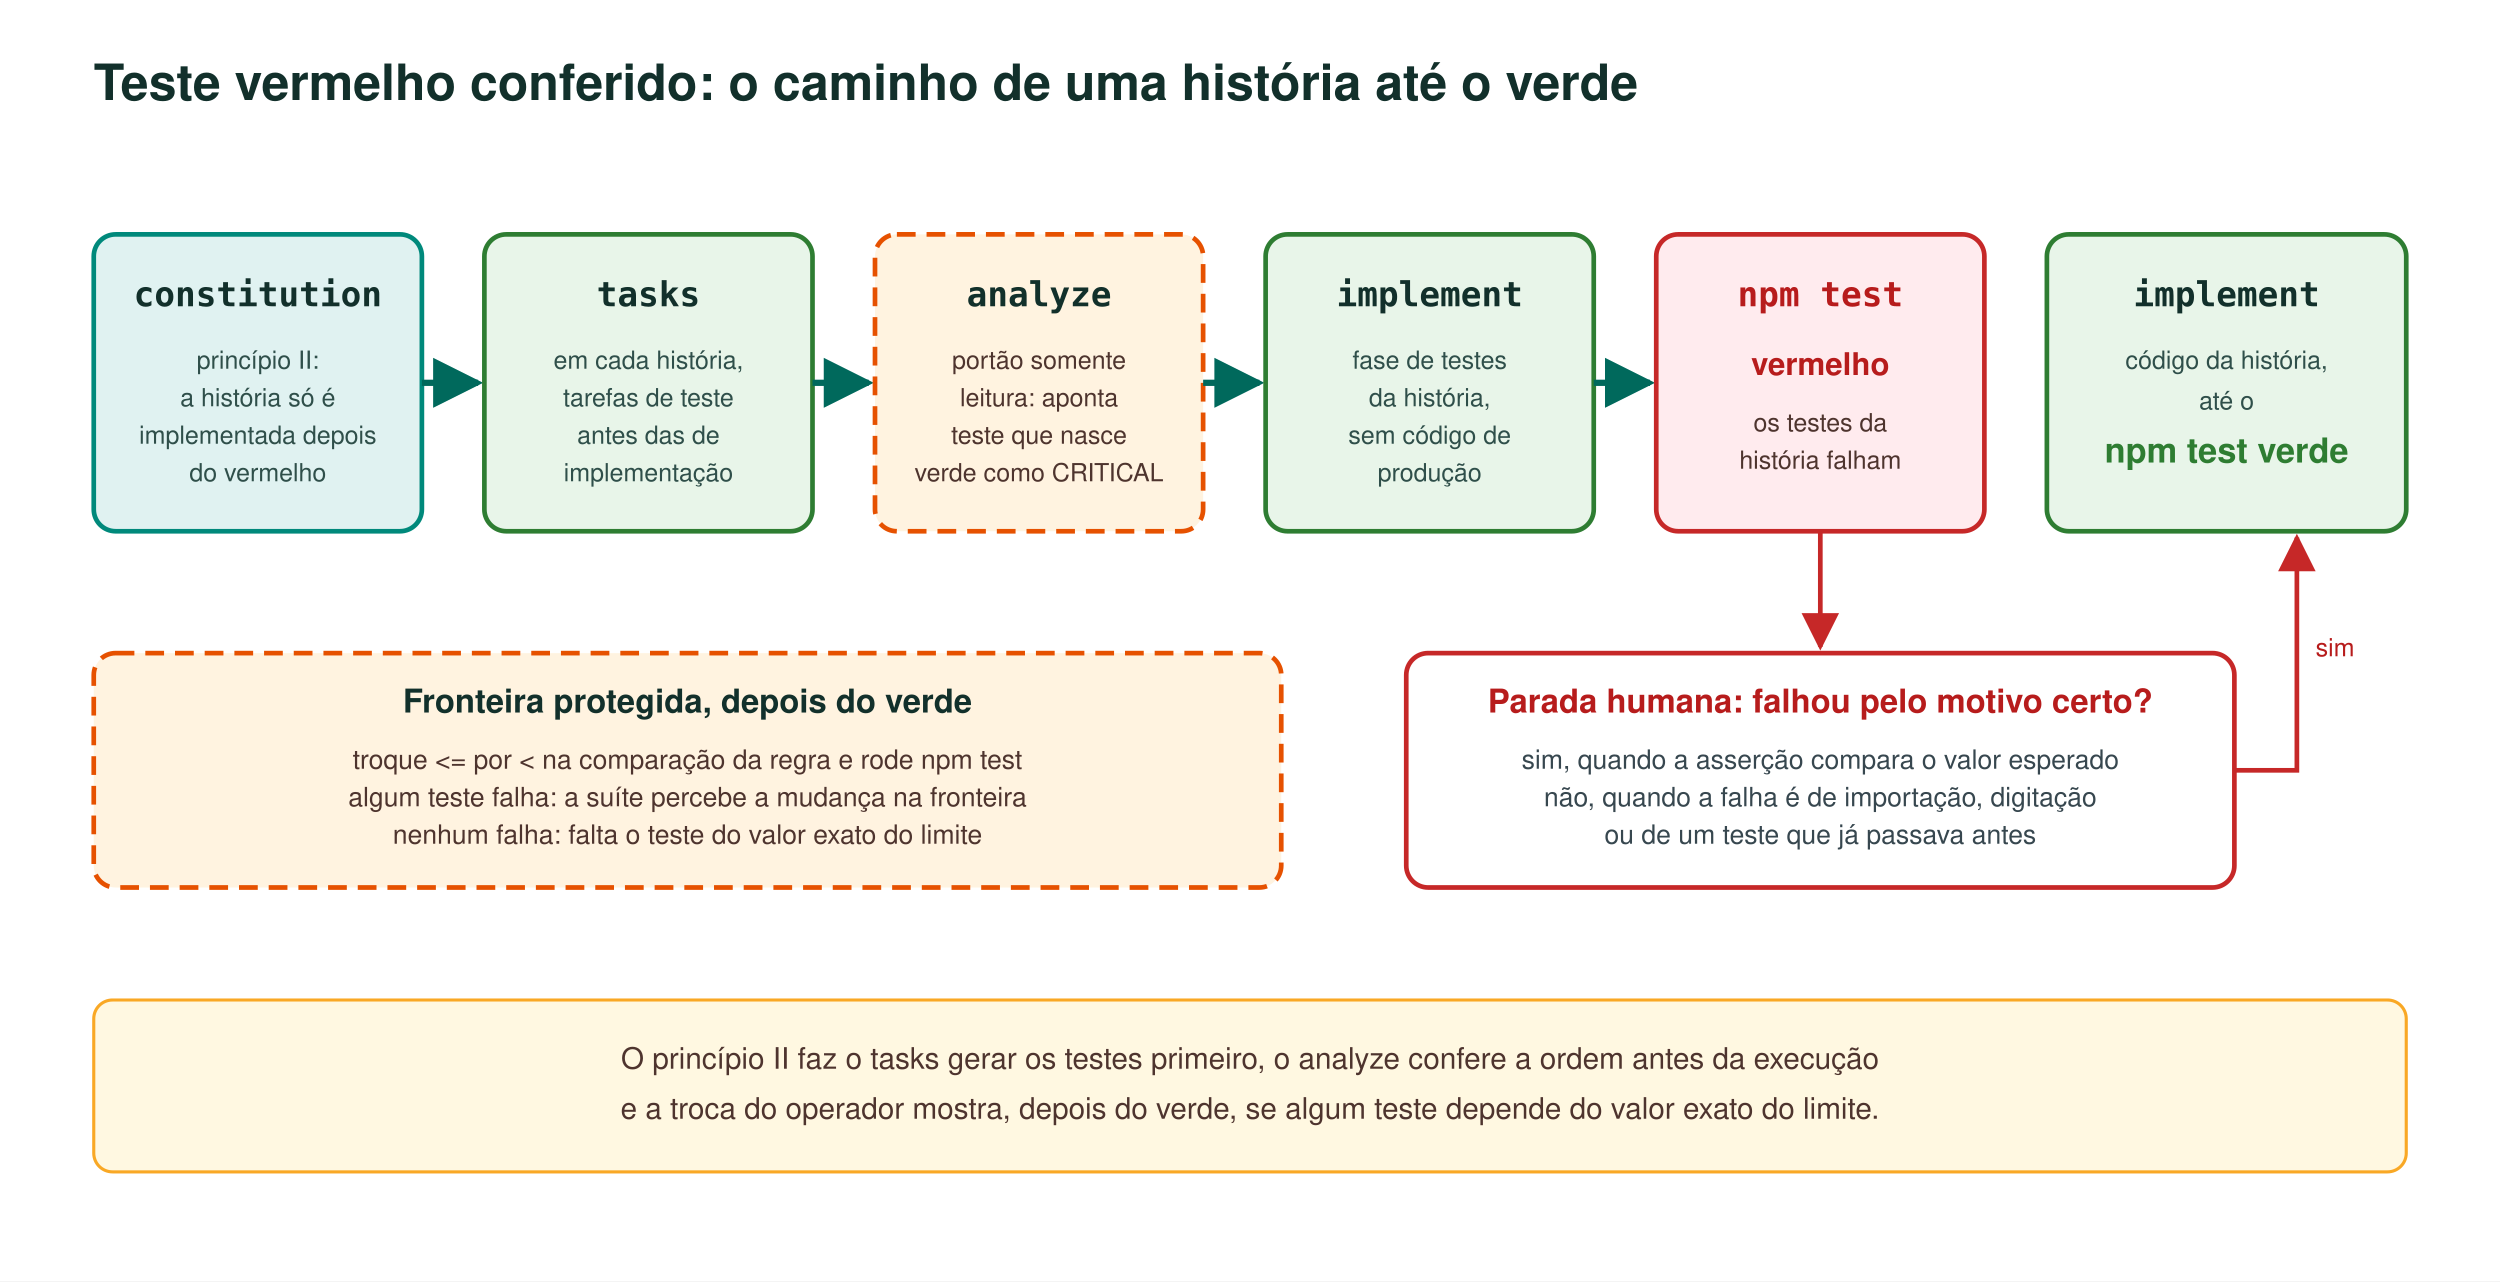
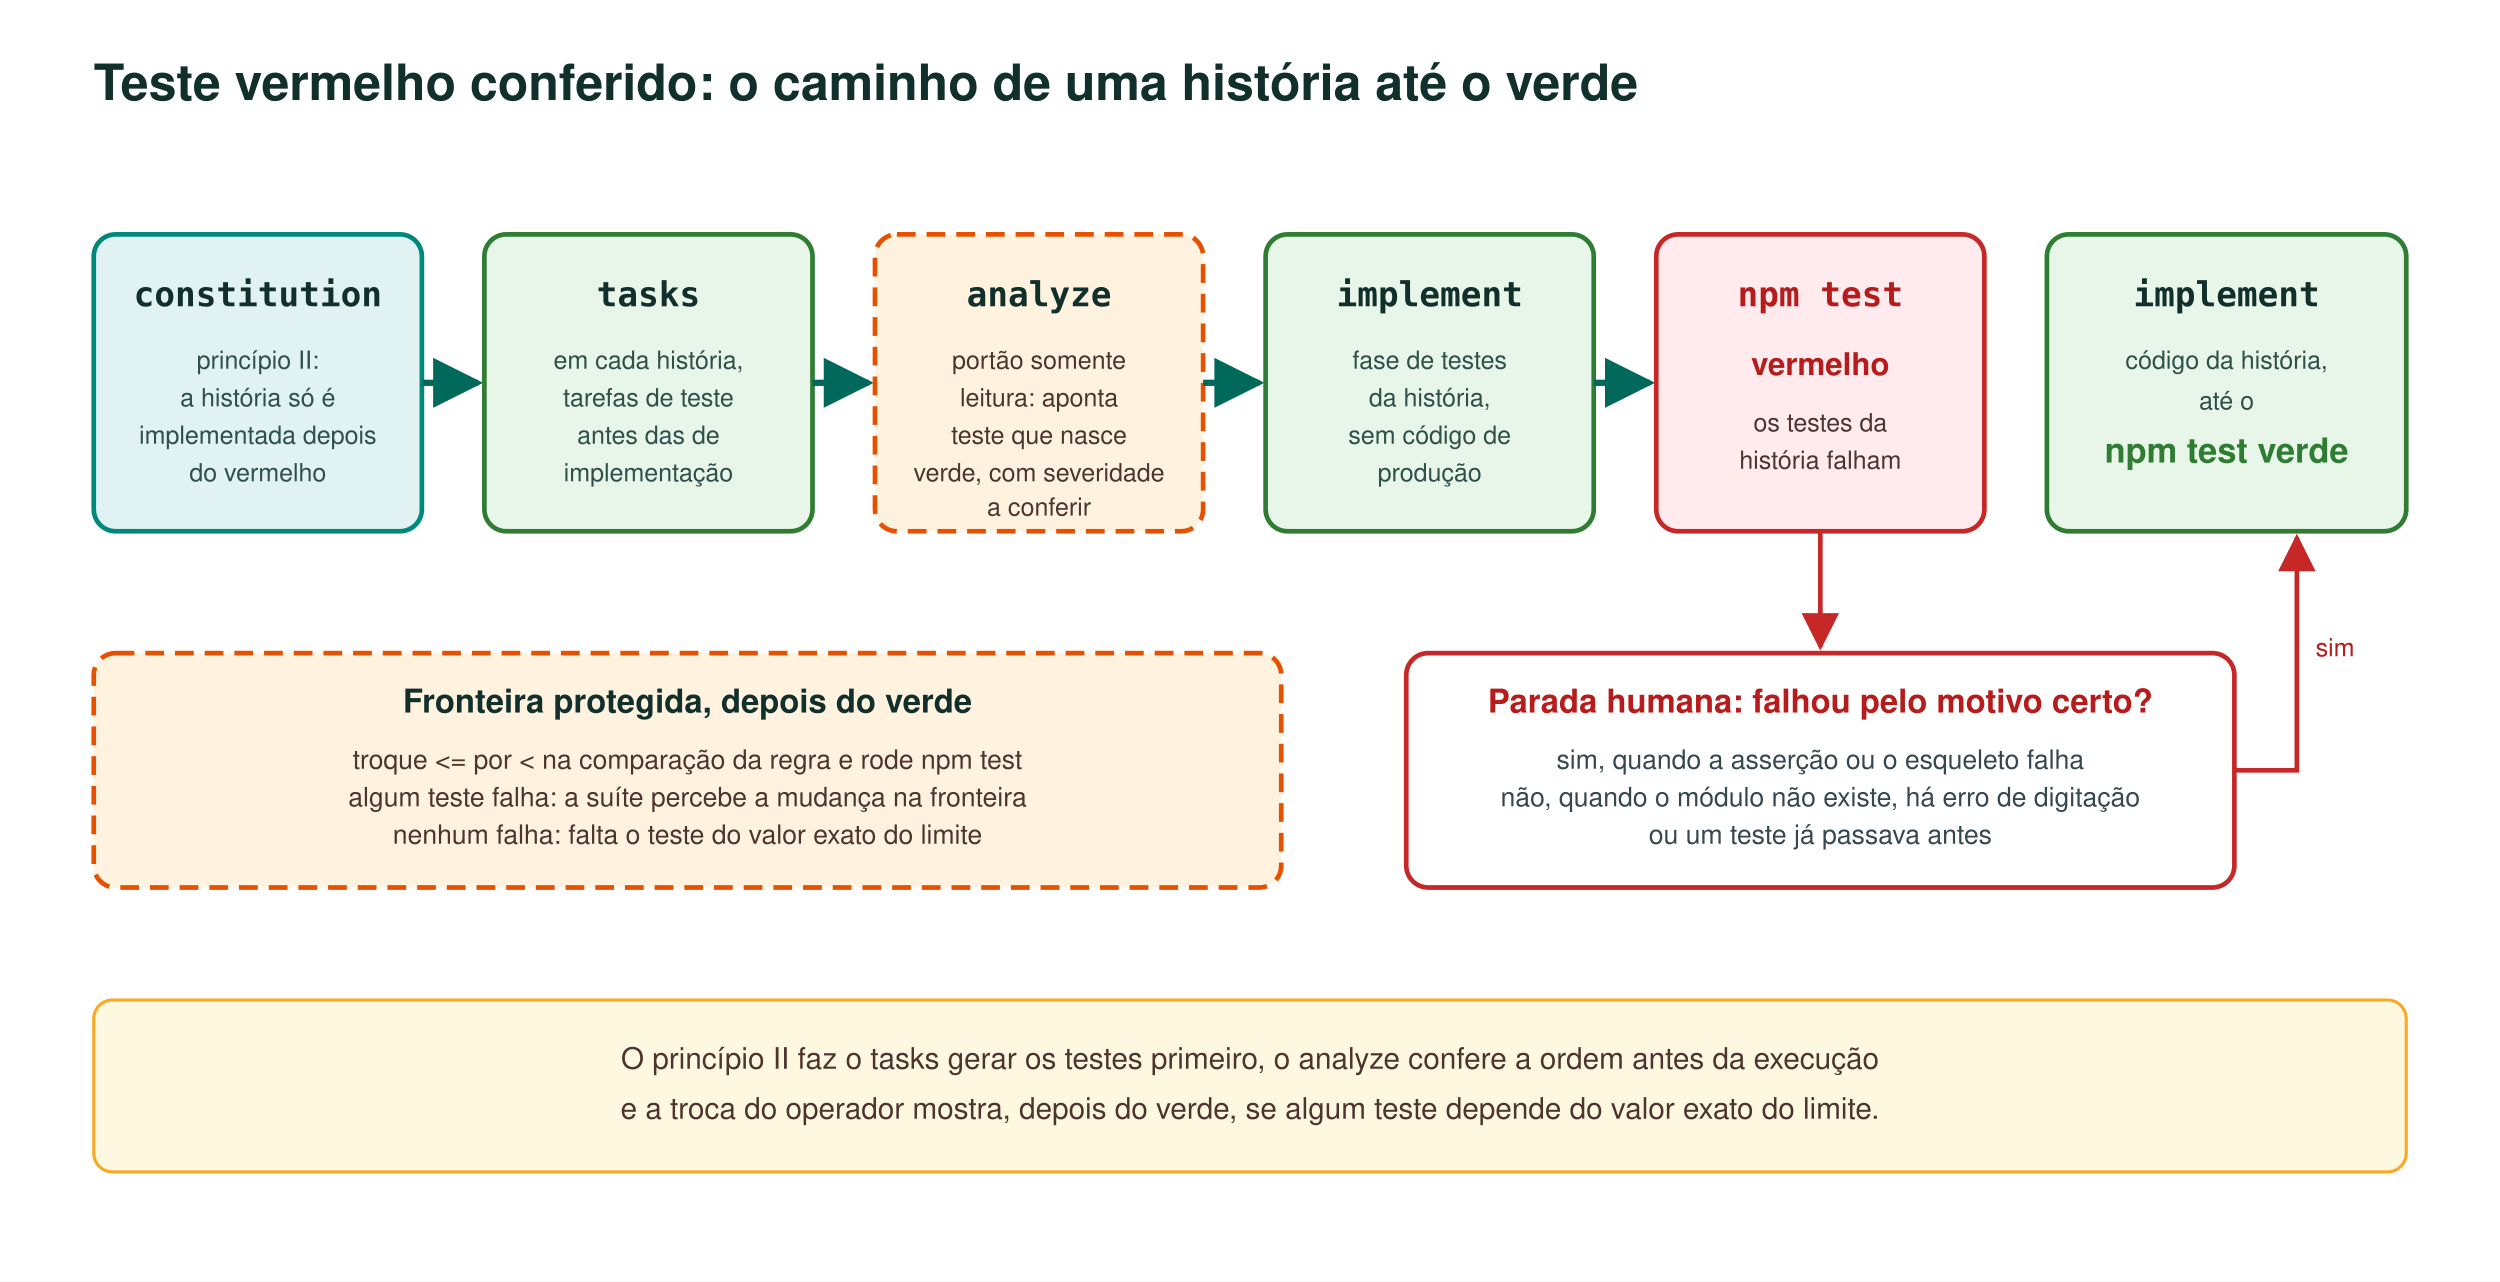
<svg xmlns="http://www.w3.org/2000/svg" viewBox="0 0 1600 820" font-family="Helvetica, Arial, sans-serif">
  <defs>
    <marker id="seta" viewBox="0 0 10 10" refX="9" refY="5" markerWidth="8" markerHeight="8" orient="auto-start-reverse">
      <path d="M0,0 L10,5 L0,10 z" fill="#00695c" />
    </marker>
    <marker id="seta-vermelha" viewBox="0 0 10 10" refX="9" refY="5" markerWidth="8" markerHeight="8" orient="auto-start-reverse">
      <path d="M0,0 L10,5 L0,10 z" fill="#c62828" />
    </marker>
    <marker id="seta-laranja" viewBox="0 0 10 10" refX="9" refY="5" markerWidth="8" markerHeight="8" orient="auto-start-reverse">
      <path d="M0,0 L10,5 L0,10 z" fill="#e65100" />
    </marker>
  </defs>
  <rect width="1600" height="820" fill="#ffffff" />
  <text x="60" y="64" font-size="32" font-weight="bold" fill="#12302b">Teste vermelho conferido: o caminho de uma história até o verde</text>
  <rect x="60" y="150" width="210" height="190" rx="14" fill="#e0f2f1" stroke="#00897b" stroke-width="3" />
  <text x="165" y="196" font-size="22" font-weight="bold" fill="#12302b" text-anchor="middle" font-family="Menlo, monospace">constitution</text>
  <text x="165" y="236" font-size="16" fill="#2f4f4a" text-anchor="middle">princípio II:</text>
  <text x="165" y="260" font-size="16" fill="#2f4f4a" text-anchor="middle">a história só é</text>
  <text x="165" y="284" font-size="16" fill="#2f4f4a" text-anchor="middle">implementada depois</text>
  <text x="165" y="308" font-size="16" fill="#2f4f4a" text-anchor="middle">do vermelho</text>
  <line x1="270" y1="245" x2="306" y2="245" stroke="#00695c" stroke-width="4" marker-end="url(#seta)" />
  <rect x="310" y="150" width="210" height="190" rx="14" fill="#e8f5e9" stroke="#2e7d32" stroke-width="3" />
  <text x="415" y="196" font-size="22" font-weight="bold" fill="#12302b" text-anchor="middle" font-family="Menlo, monospace">tasks</text>
  <text x="415" y="236" font-size="16" fill="#2f4f4a" text-anchor="middle">em cada história,</text>
  <text x="415" y="260" font-size="16" fill="#2f4f4a" text-anchor="middle">tarefas de teste</text>
  <text x="415" y="284" font-size="16" fill="#2f4f4a" text-anchor="middle">antes das de</text>
  <text x="415" y="308" font-size="16" fill="#2f4f4a" text-anchor="middle">implementação</text>
  <line x1="520" y1="245" x2="556" y2="245" stroke="#00695c" stroke-width="4" marker-end="url(#seta)" />
  <rect x="560" y="150" width="210" height="190" rx="14" fill="#fff3e0" stroke="#e65100" stroke-width="3" stroke-dasharray="12 7" />
  <text x="665" y="196" font-size="22" font-weight="bold" fill="#12302b" text-anchor="middle" font-family="Menlo, monospace">analyze</text>
  <text x="665" y="236" font-size="16" fill="#4e342e" text-anchor="middle">portão somente</text>
  <text x="665" y="260" font-size="16" fill="#4e342e" text-anchor="middle">leitura: aponta</text>
  <text x="665" y="284" font-size="16" fill="#4e342e" text-anchor="middle">teste que nasce</text>
-   <text x="665" y="308" font-size="16" fill="#4e342e" text-anchor="middle">verde como CRITICAL</text>
+   <text x="665" y="308" font-size="16" fill="#4e342e" text-anchor="middle">verde, com severidade</text>
+   <text x="665" y="330" font-size="16" fill="#4e342e" text-anchor="middle">a conferir</text>
  <line x1="770" y1="245" x2="806" y2="245" stroke="#00695c" stroke-width="4" marker-end="url(#seta)" />
  <rect x="810" y="150" width="210" height="190" rx="14" fill="#e8f5e9" stroke="#2e7d32" stroke-width="3" />
  <text x="915" y="196" font-size="22" font-weight="bold" fill="#12302b" text-anchor="middle" font-family="Menlo, monospace">implement</text>
  <text x="915" y="236" font-size="16" fill="#2f4f4a" text-anchor="middle">fase de testes</text>
  <text x="915" y="260" font-size="16" fill="#2f4f4a" text-anchor="middle">da história,</text>
  <text x="915" y="284" font-size="16" fill="#2f4f4a" text-anchor="middle">sem código de</text>
  <text x="915" y="308" font-size="16" fill="#2f4f4a" text-anchor="middle">produção</text>
  <line x1="1020" y1="245" x2="1056" y2="245" stroke="#00695c" stroke-width="4" marker-end="url(#seta)" />
  <rect x="1060" y="150" width="210" height="190" rx="14" fill="#ffebee" stroke="#c62828" stroke-width="3" />
  <text x="1165" y="196" font-size="22" font-weight="bold" fill="#b71c1c" text-anchor="middle" font-family="Menlo, monospace">npm test</text>
  <text x="1165" y="240" font-size="20" font-weight="bold" fill="#b71c1c" text-anchor="middle">vermelho</text>
  <text x="1165" y="276" font-size="16" fill="#4e342e" text-anchor="middle">os testes da</text>
  <text x="1165" y="300" font-size="16" fill="#4e342e" text-anchor="middle">história falham</text>
  <rect x="1310" y="150" width="230" height="190" rx="14" fill="#e8f5e9" stroke="#2e7d32" stroke-width="3" />
  <text x="1425" y="196" font-size="22" font-weight="bold" fill="#12302b" text-anchor="middle" font-family="Menlo, monospace">implement</text>
  <text x="1425" y="236" font-size="16" fill="#2f4f4a" text-anchor="middle">código da história,</text>
  <text x="1425" y="262" font-size="16" fill="#2f4f4a" text-anchor="middle">até o</text>
  <text x="1425" y="296" font-size="22" font-weight="bold" fill="#2e7d32" text-anchor="middle">npm test verde</text>
  <line x1="1165" y1="340" x2="1165" y2="414" stroke="#c62828" stroke-width="3" marker-end="url(#seta-vermelha)" />
  <rect x="900" y="418" width="530" height="150" rx="14" fill="#ffffff" stroke="#c62828" stroke-width="3" />
  <text x="1165" y="456" font-size="21" font-weight="bold" fill="#b71c1c" text-anchor="middle">Parada humana: falhou pelo motivo certo?</text>
-   <text x="1165" y="492" font-size="17" fill="#37474f" text-anchor="middle">sim, quando a asserção compara o valor esperado</text>
-   <text x="1165" y="516" font-size="17" fill="#37474f" text-anchor="middle">não, quando a falha é de importação, digitação</text>
-   <text x="1165" y="540" font-size="17" fill="#37474f" text-anchor="middle">ou de um teste que já passava antes</text>
+   <text x="1165" y="492" font-size="17" fill="#37474f" text-anchor="middle">sim, quando a asserção ou o esqueleto falha</text>
+   <text x="1165" y="516" font-size="17" fill="#37474f" text-anchor="middle">não, quando o módulo não existe, há erro de digitação</text>
+   <text x="1165" y="540" font-size="17" fill="#37474f" text-anchor="middle">ou um teste já passava antes</text>
  <path d="M1430,493 L1470,493 L1470,344" fill="none" stroke="#c62828" stroke-width="3" marker-end="url(#seta-vermelha)" />
  <text x="1482" y="420" font-size="16" fill="#b71c1c">sim</text>
  <rect x="60" y="418" width="760" height="150" rx="14" fill="#fff3e0" stroke="#e65100" stroke-width="3" stroke-dasharray="12 7" />
  <text x="440" y="456" font-size="21" font-weight="bold" fill="#12302b" text-anchor="middle">Fronteira protegida, depois do verde</text>
  <text x="440" y="492" font-size="17" fill="#4e342e" text-anchor="middle">troque &lt;= por &lt; na comparação da regra e rode npm test</text>
  <text x="440" y="516" font-size="17" fill="#4e342e" text-anchor="middle">algum teste falha: a suíte percebe a mudança na fronteira</text>
  <text x="440" y="540" font-size="17" fill="#4e342e" text-anchor="middle">nenhum falha: falta o teste do valor exato do limite</text>
  <rect x="60" y="640" width="1480" height="110" rx="12" fill="#fff8e1" stroke="#f9a825" stroke-width="2" />
  <text x="800" y="684" font-size="19" fill="#4e342e" text-anchor="middle">O princípio II faz o tasks gerar os testes primeiro, o analyze confere a ordem antes da execução</text>
  <text x="800" y="716" font-size="19" fill="#4e342e" text-anchor="middle">e a troca do operador mostra, depois do verde, se algum teste depende do valor exato do limite.</text>
</svg>
